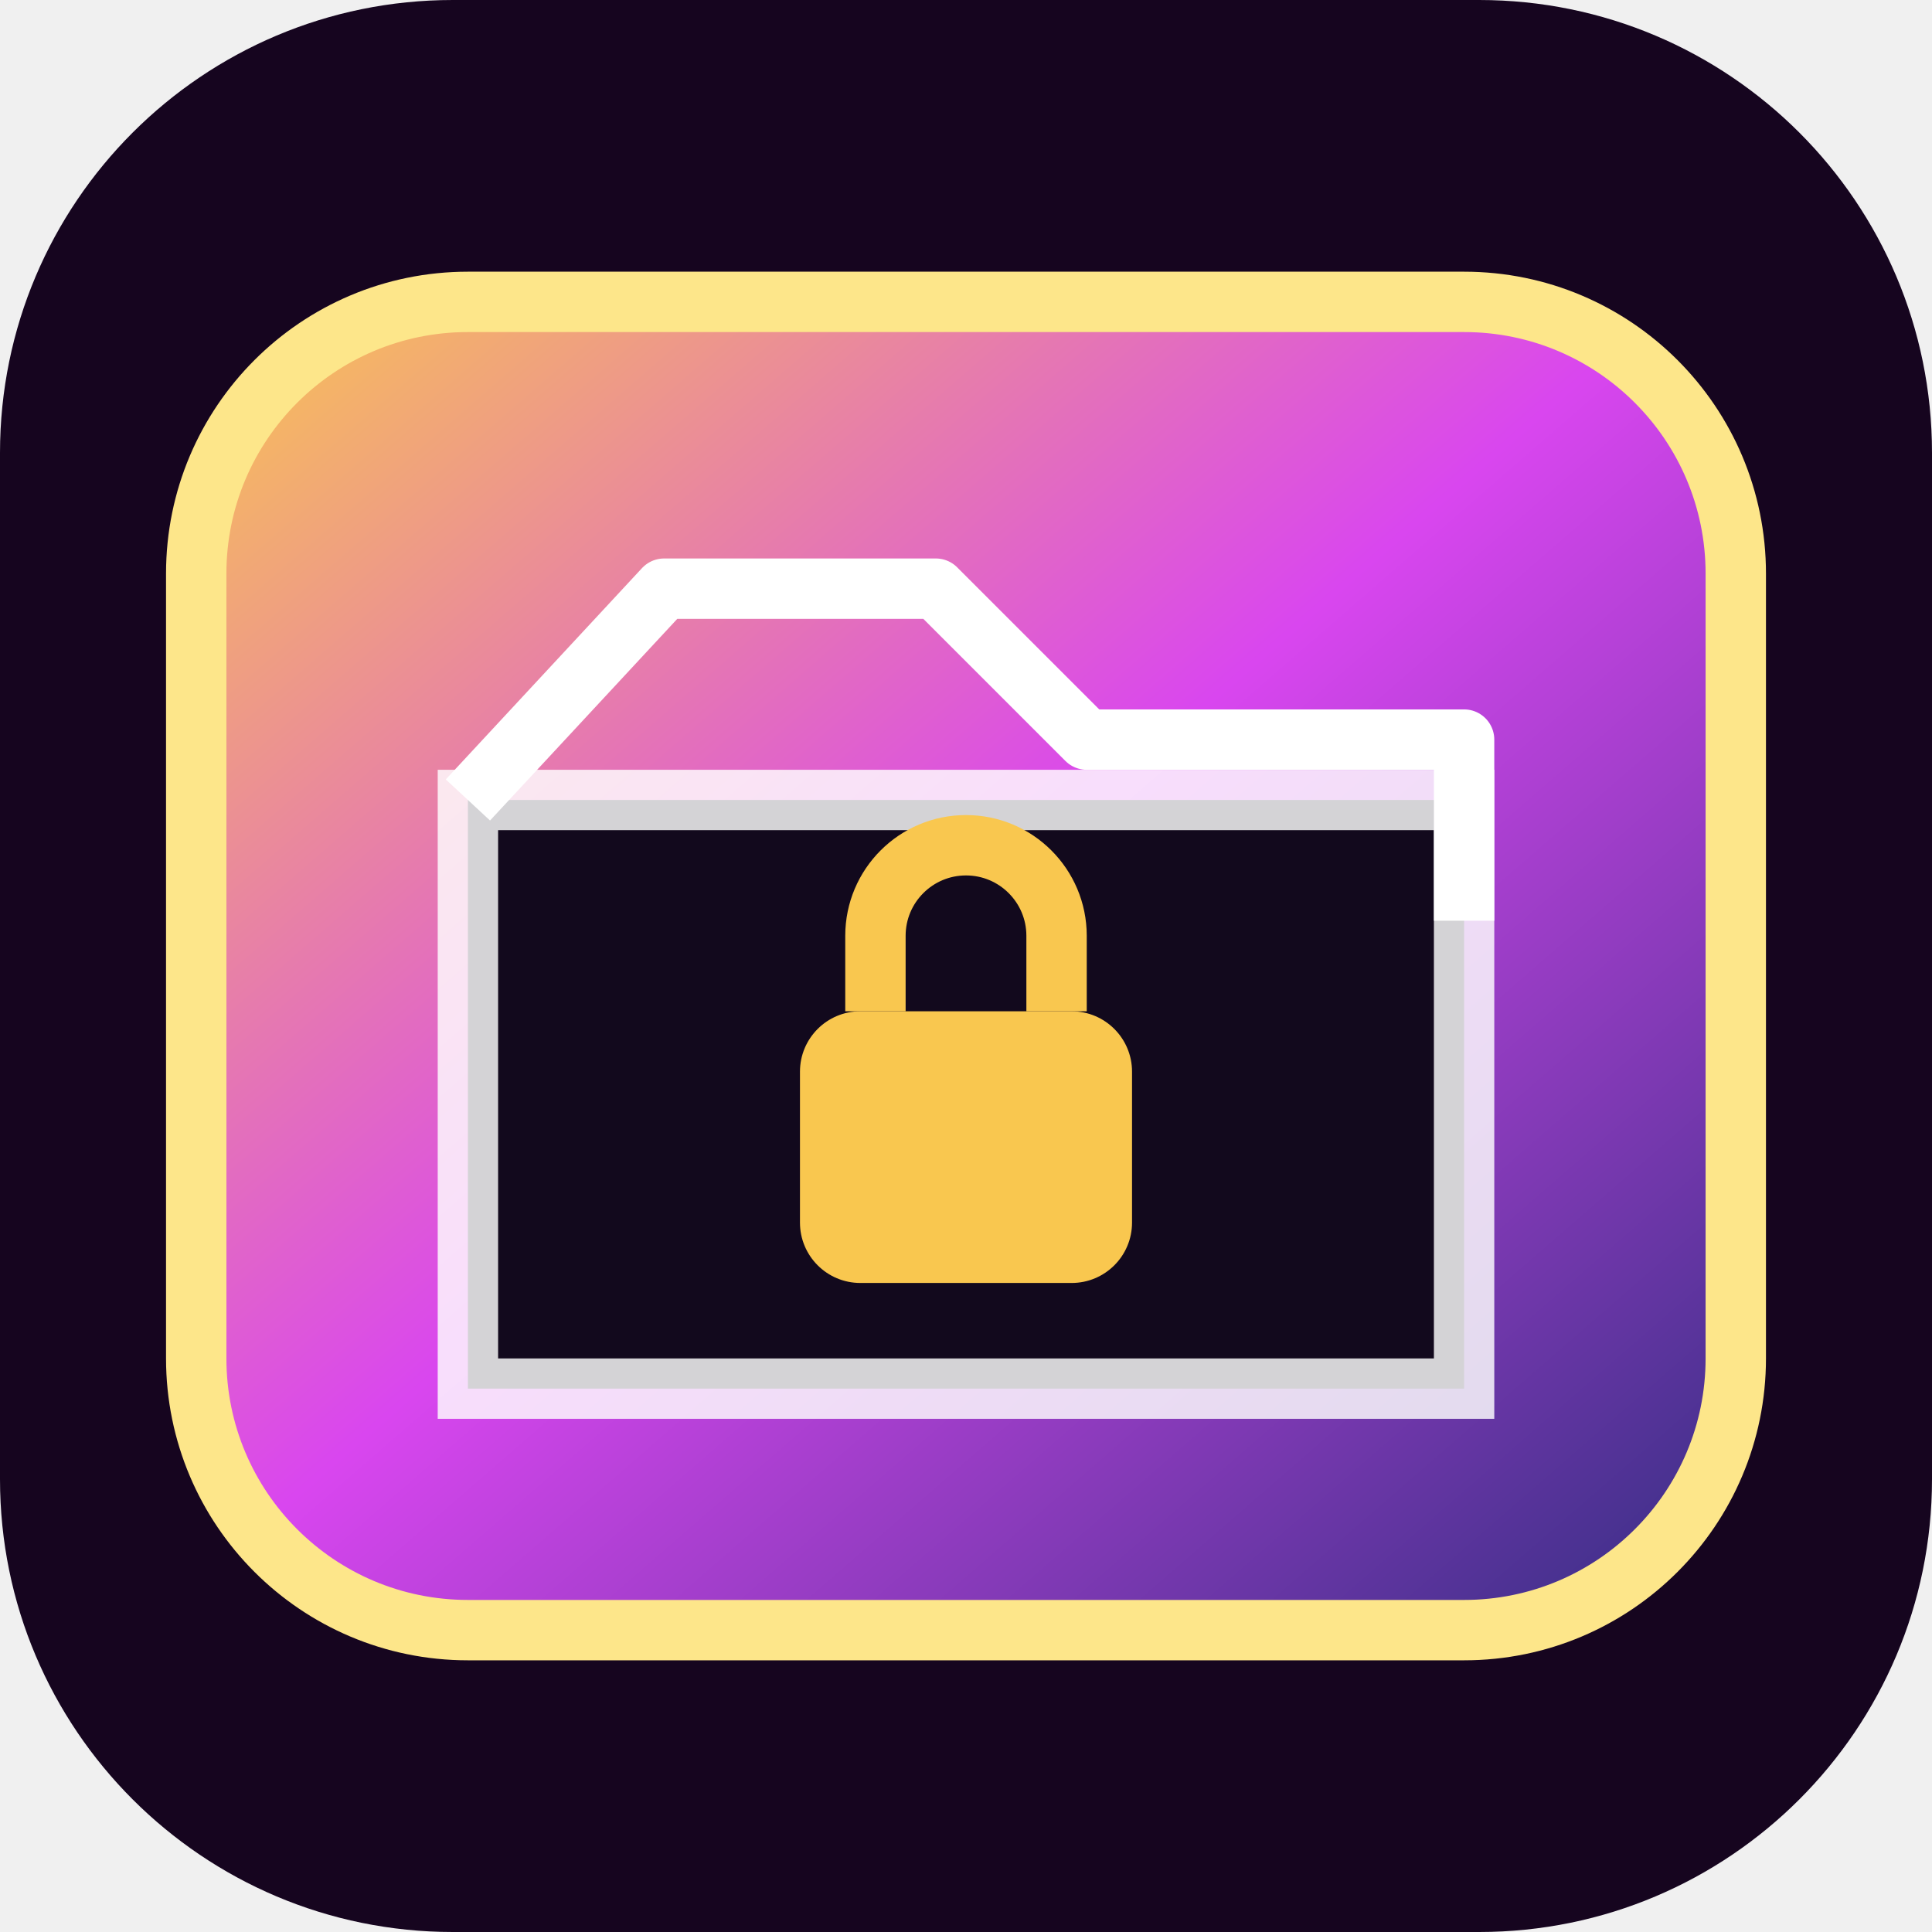
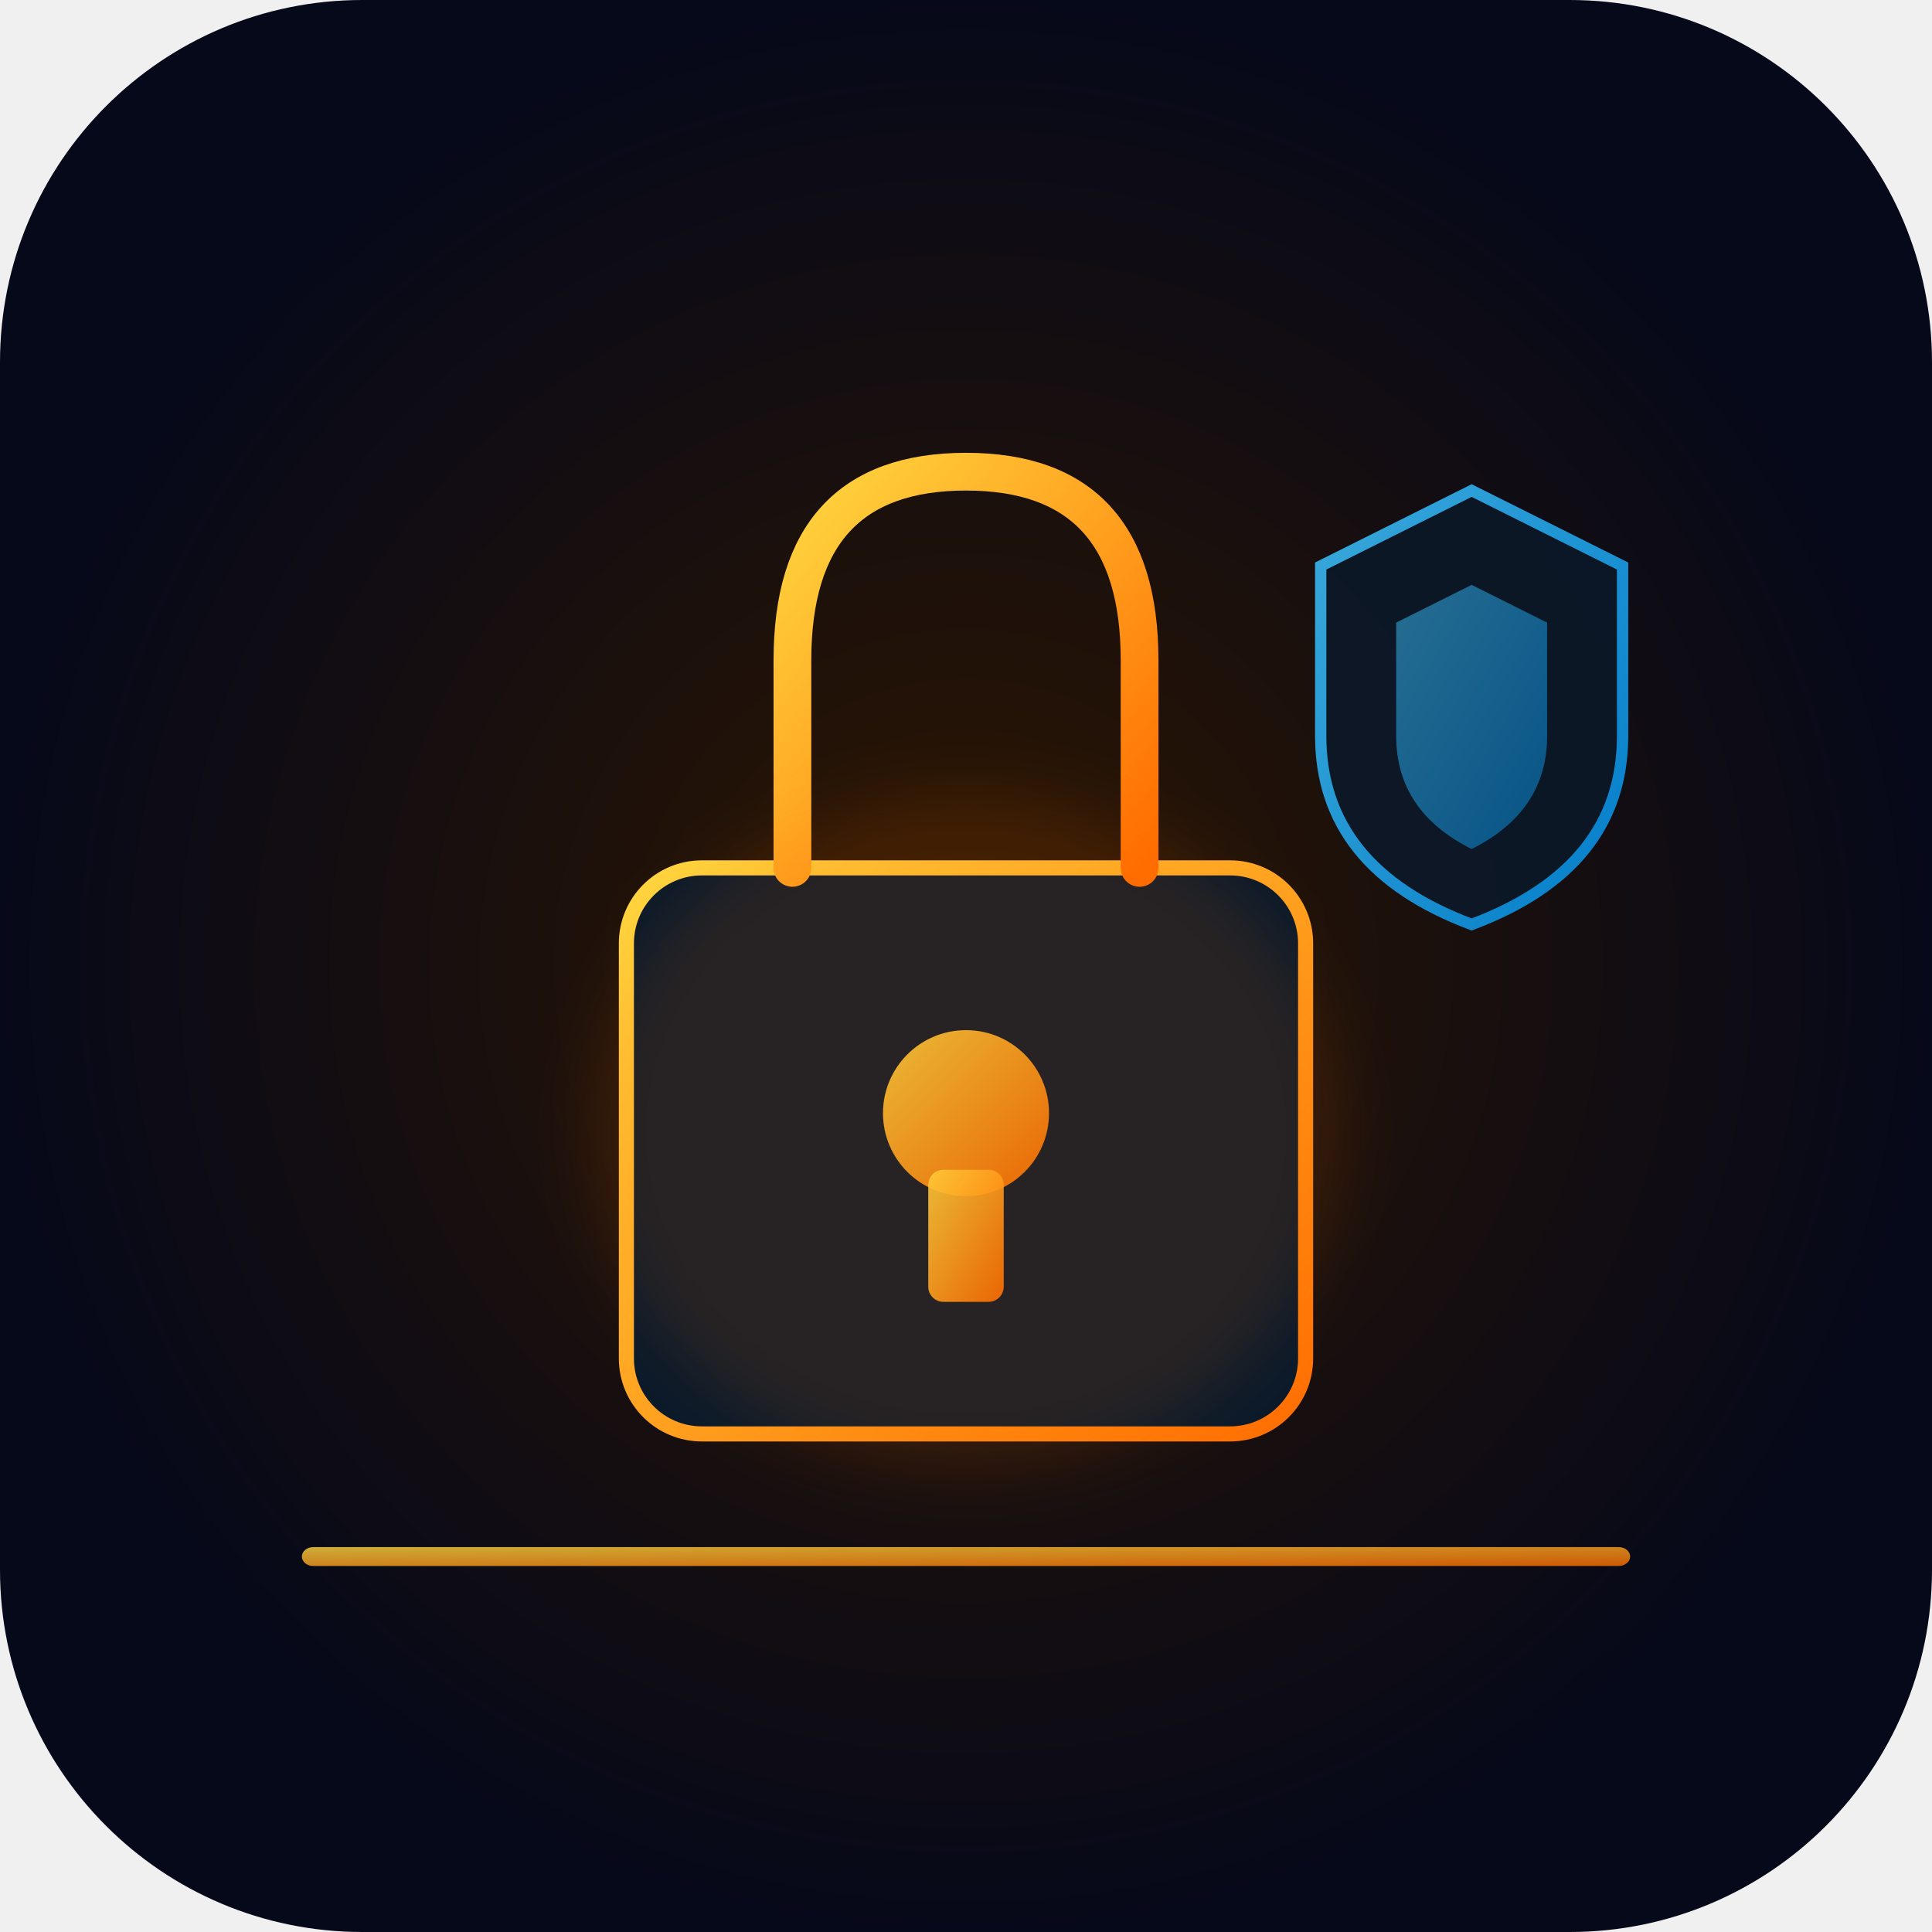
- <svg xmlns="http://www.w3.org/2000/svg" viewBox="0 0 128 128" role="img" aria-label="LeeWay Content Vault">
+ <svg xmlns="http://www.w3.org/2000/svg" viewBox="0 0 512 512">
  <defs>
-     <linearGradient id="g" x1="0" y1="0" x2="1" y2="1">
-       <stop stop-color="#f9c74f" />
-       <stop offset=".48" stop-color="#d946ef" />
-       <stop offset="1" stop-color="#312e81" />
+     <radialGradient id="bg" cx="50%" cy="50%" r="50%">
+       <stop offset="0%" stop-color="#2d1600" />
+       <stop offset="100%" stop-color="#06091a" />
+     </radialGradient>
+     <linearGradient id="amber" x1="0%" y1="0%" x2="100%" y2="100%">
+       <stop offset="0%" stop-color="#ffd740" />
+       <stop offset="100%" stop-color="#ff6d00" />
    </linearGradient>
+     <linearGradient id="blue" x1="0%" y1="0%" x2="100%" y2="100%">
+       <stop offset="0%" stop-color="#40c4ff" />
+       <stop offset="100%" stop-color="#0091ea" />
+     </linearGradient>
+     <filter id="blur">
+       <feGaussianBlur stdDeviation="8" />
+     </filter>
  </defs>
-   <rect width="128" height="128" rx="30" fill="#16051f" />
-   <rect x="13" y="20" width="102" height="88" rx="18" fill="url(#g)" stroke="#fde68a" stroke-width="4" />
-   <path d="M31 53h66v39H31z" fill="#12091d" stroke="#fff" stroke-opacity=".82" stroke-width="4" />
-   <path d="M31 53l13-14h18l10 10h25v12" fill="none" stroke="#fff" stroke-width="4" stroke-linejoin="round" />
-   <rect x="53" y="67" width="22" height="18" rx="4" fill="#f9c74f" />
-   <path d="M58 67v-5a6 6 0 0 1 12 0v5" fill="none" stroke="#f9c74f" stroke-width="4" />
+   <rect width="512" height="512" rx="96" fill="url(#bg)" />
+   <rect x="166" y="230" width="180" height="150" rx="20" fill="#0a1929" stroke="url(#amber)" stroke-width="4" />
+   <path d="M210 230 L210 175 Q210 125 256 125 Q302 125 302 175 L302 230" fill="none" stroke="url(#amber)" stroke-width="10" stroke-linecap="round" />
+   <circle cx="256" cy="295" r="22" fill="url(#amber)" opacity="0.9" />
+   <rect x="246" y="310" width="20" height="35" rx="4" fill="url(#amber)" opacity="0.9" />
+   <ellipse cx="256" cy="300" rx="100" ry="90" fill="#ff6d00" opacity="0.12" filter="url(#blur)" />
+   <path d="M390 130 L430 150 L430 195 Q430 230 390 245 Q350 230 350 195 L350 150Z" fill="#0a1929" stroke="url(#blue)" stroke-width="3" opacity="0.85" />
+   <path d="M390 155 L410 165 L410 195 Q410 215 390 225 Q370 215 370 195 L370 165Z" fill="url(#blue)" opacity="0.5" />
+   <rect x="80" y="410" width="352" height="5" rx="3" fill="url(#amber)" opacity="0.8" />
</svg>
